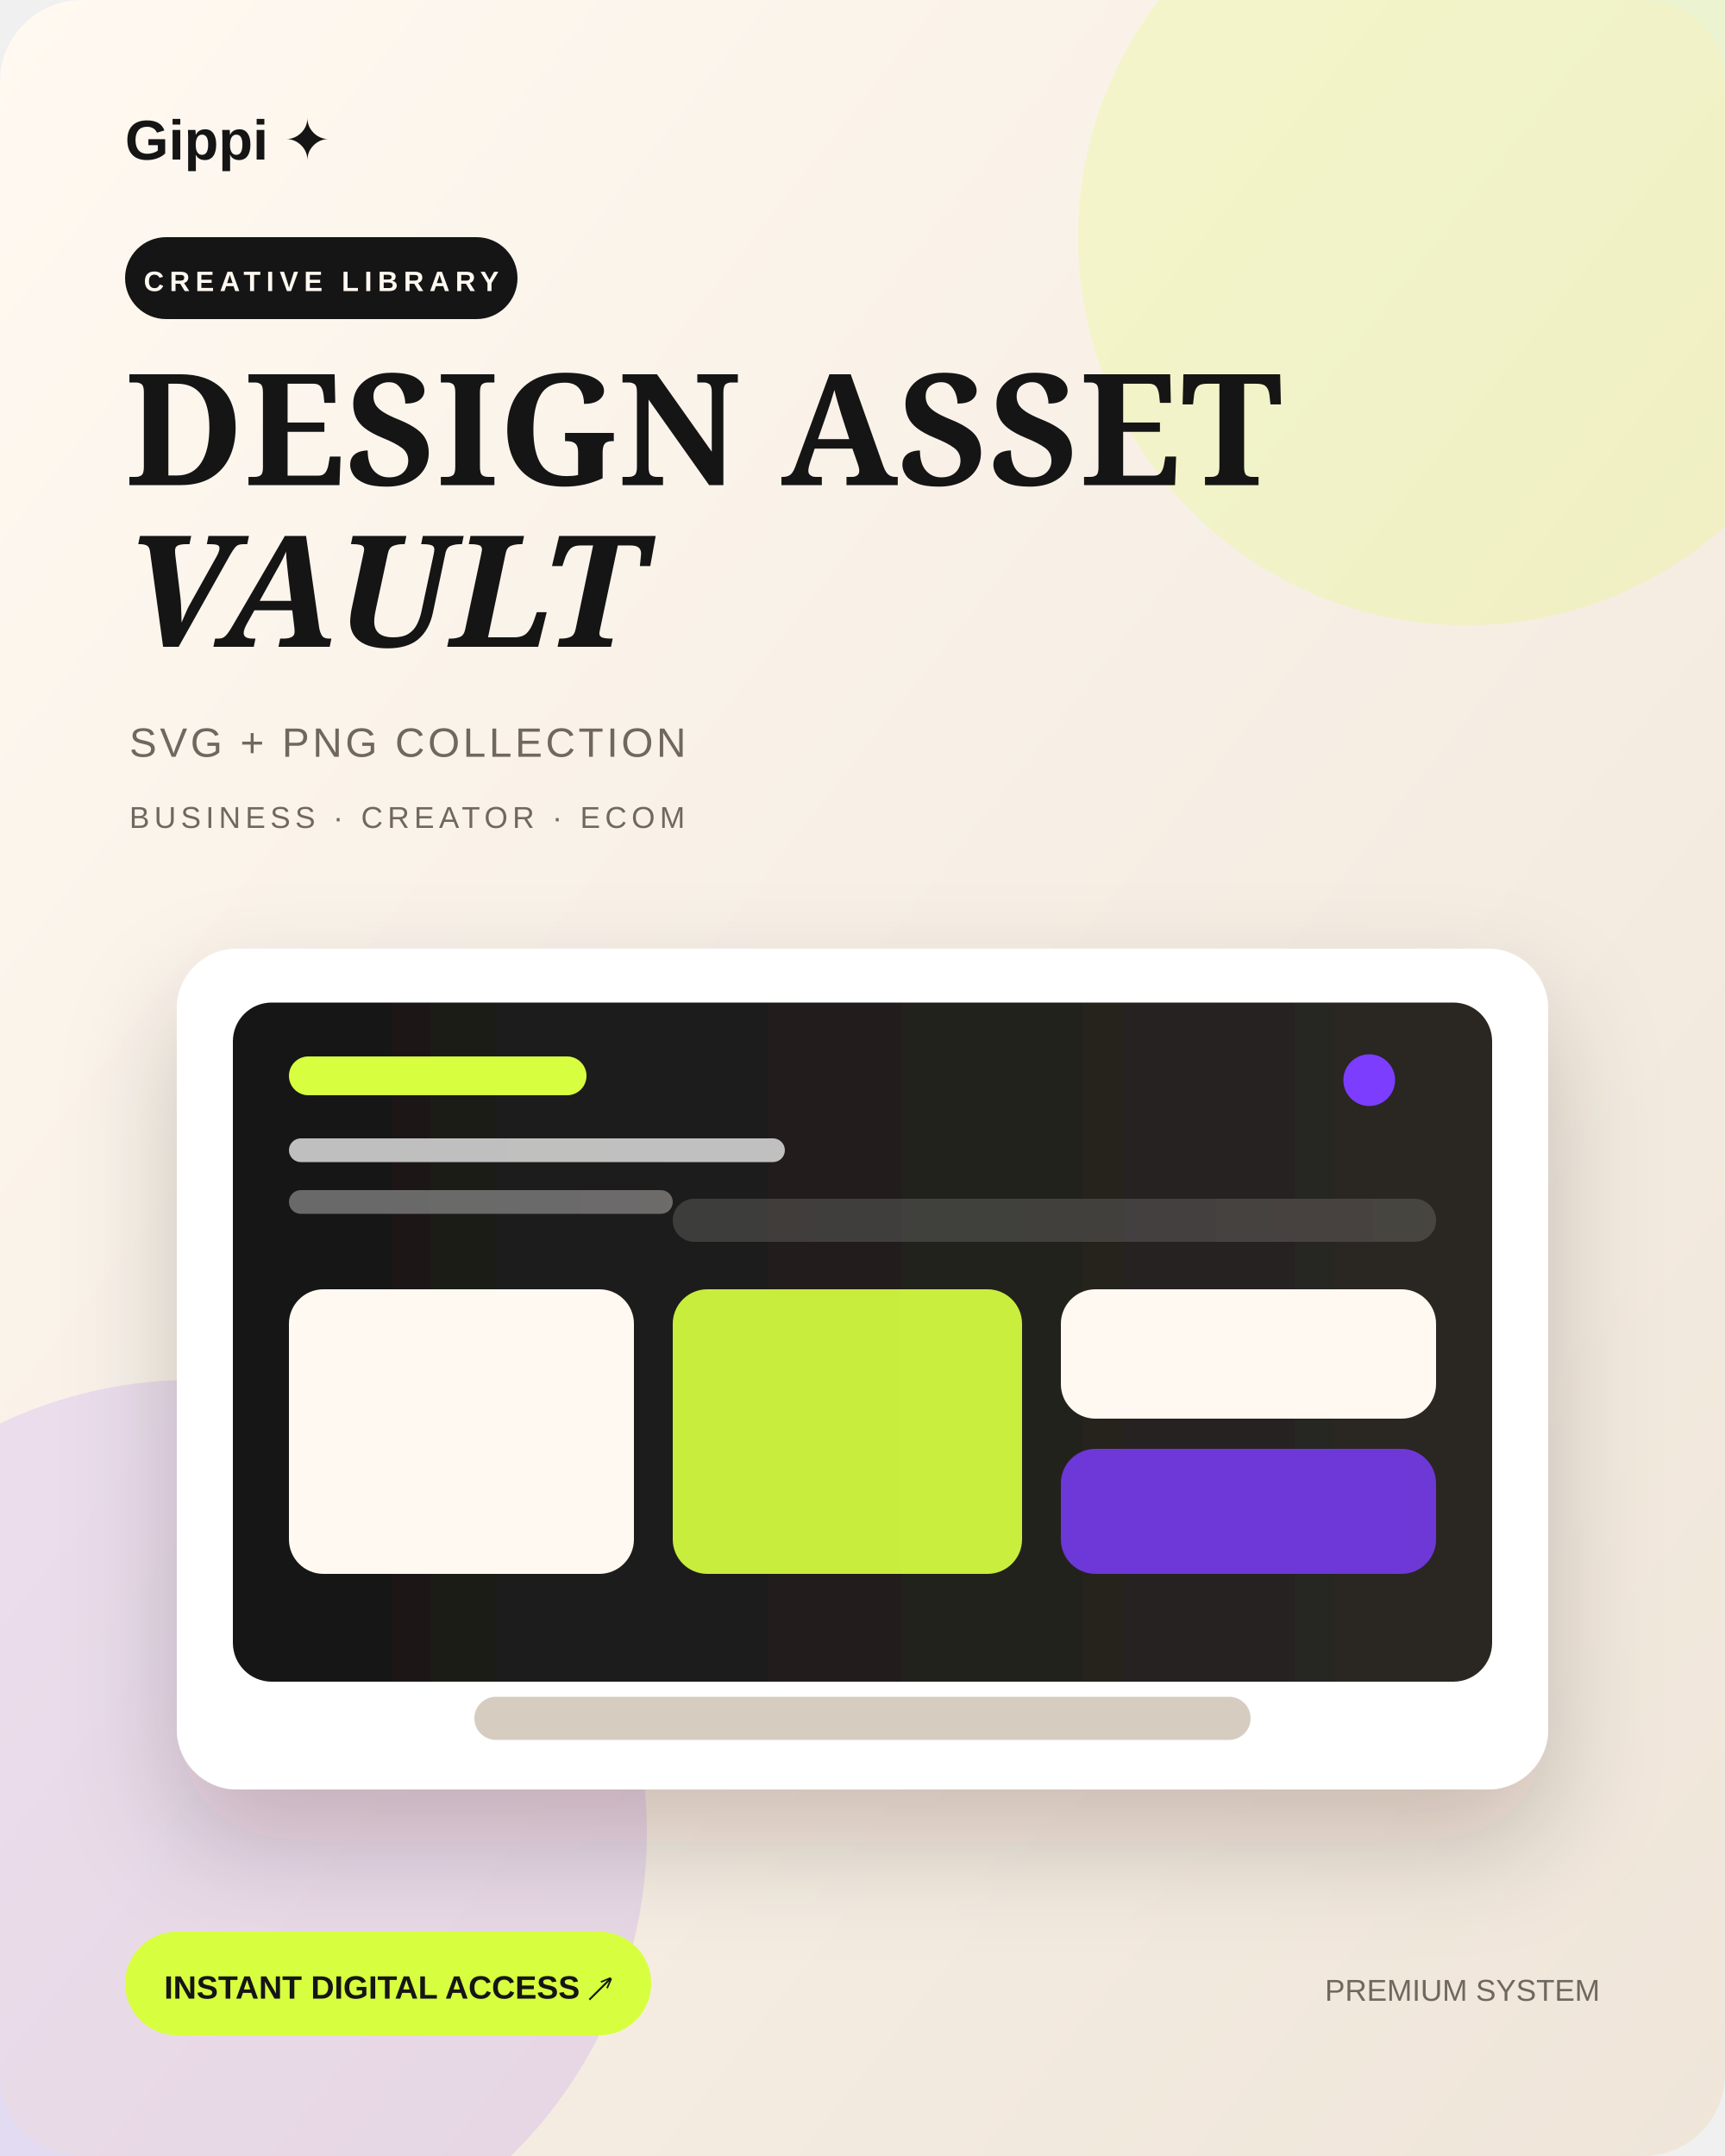
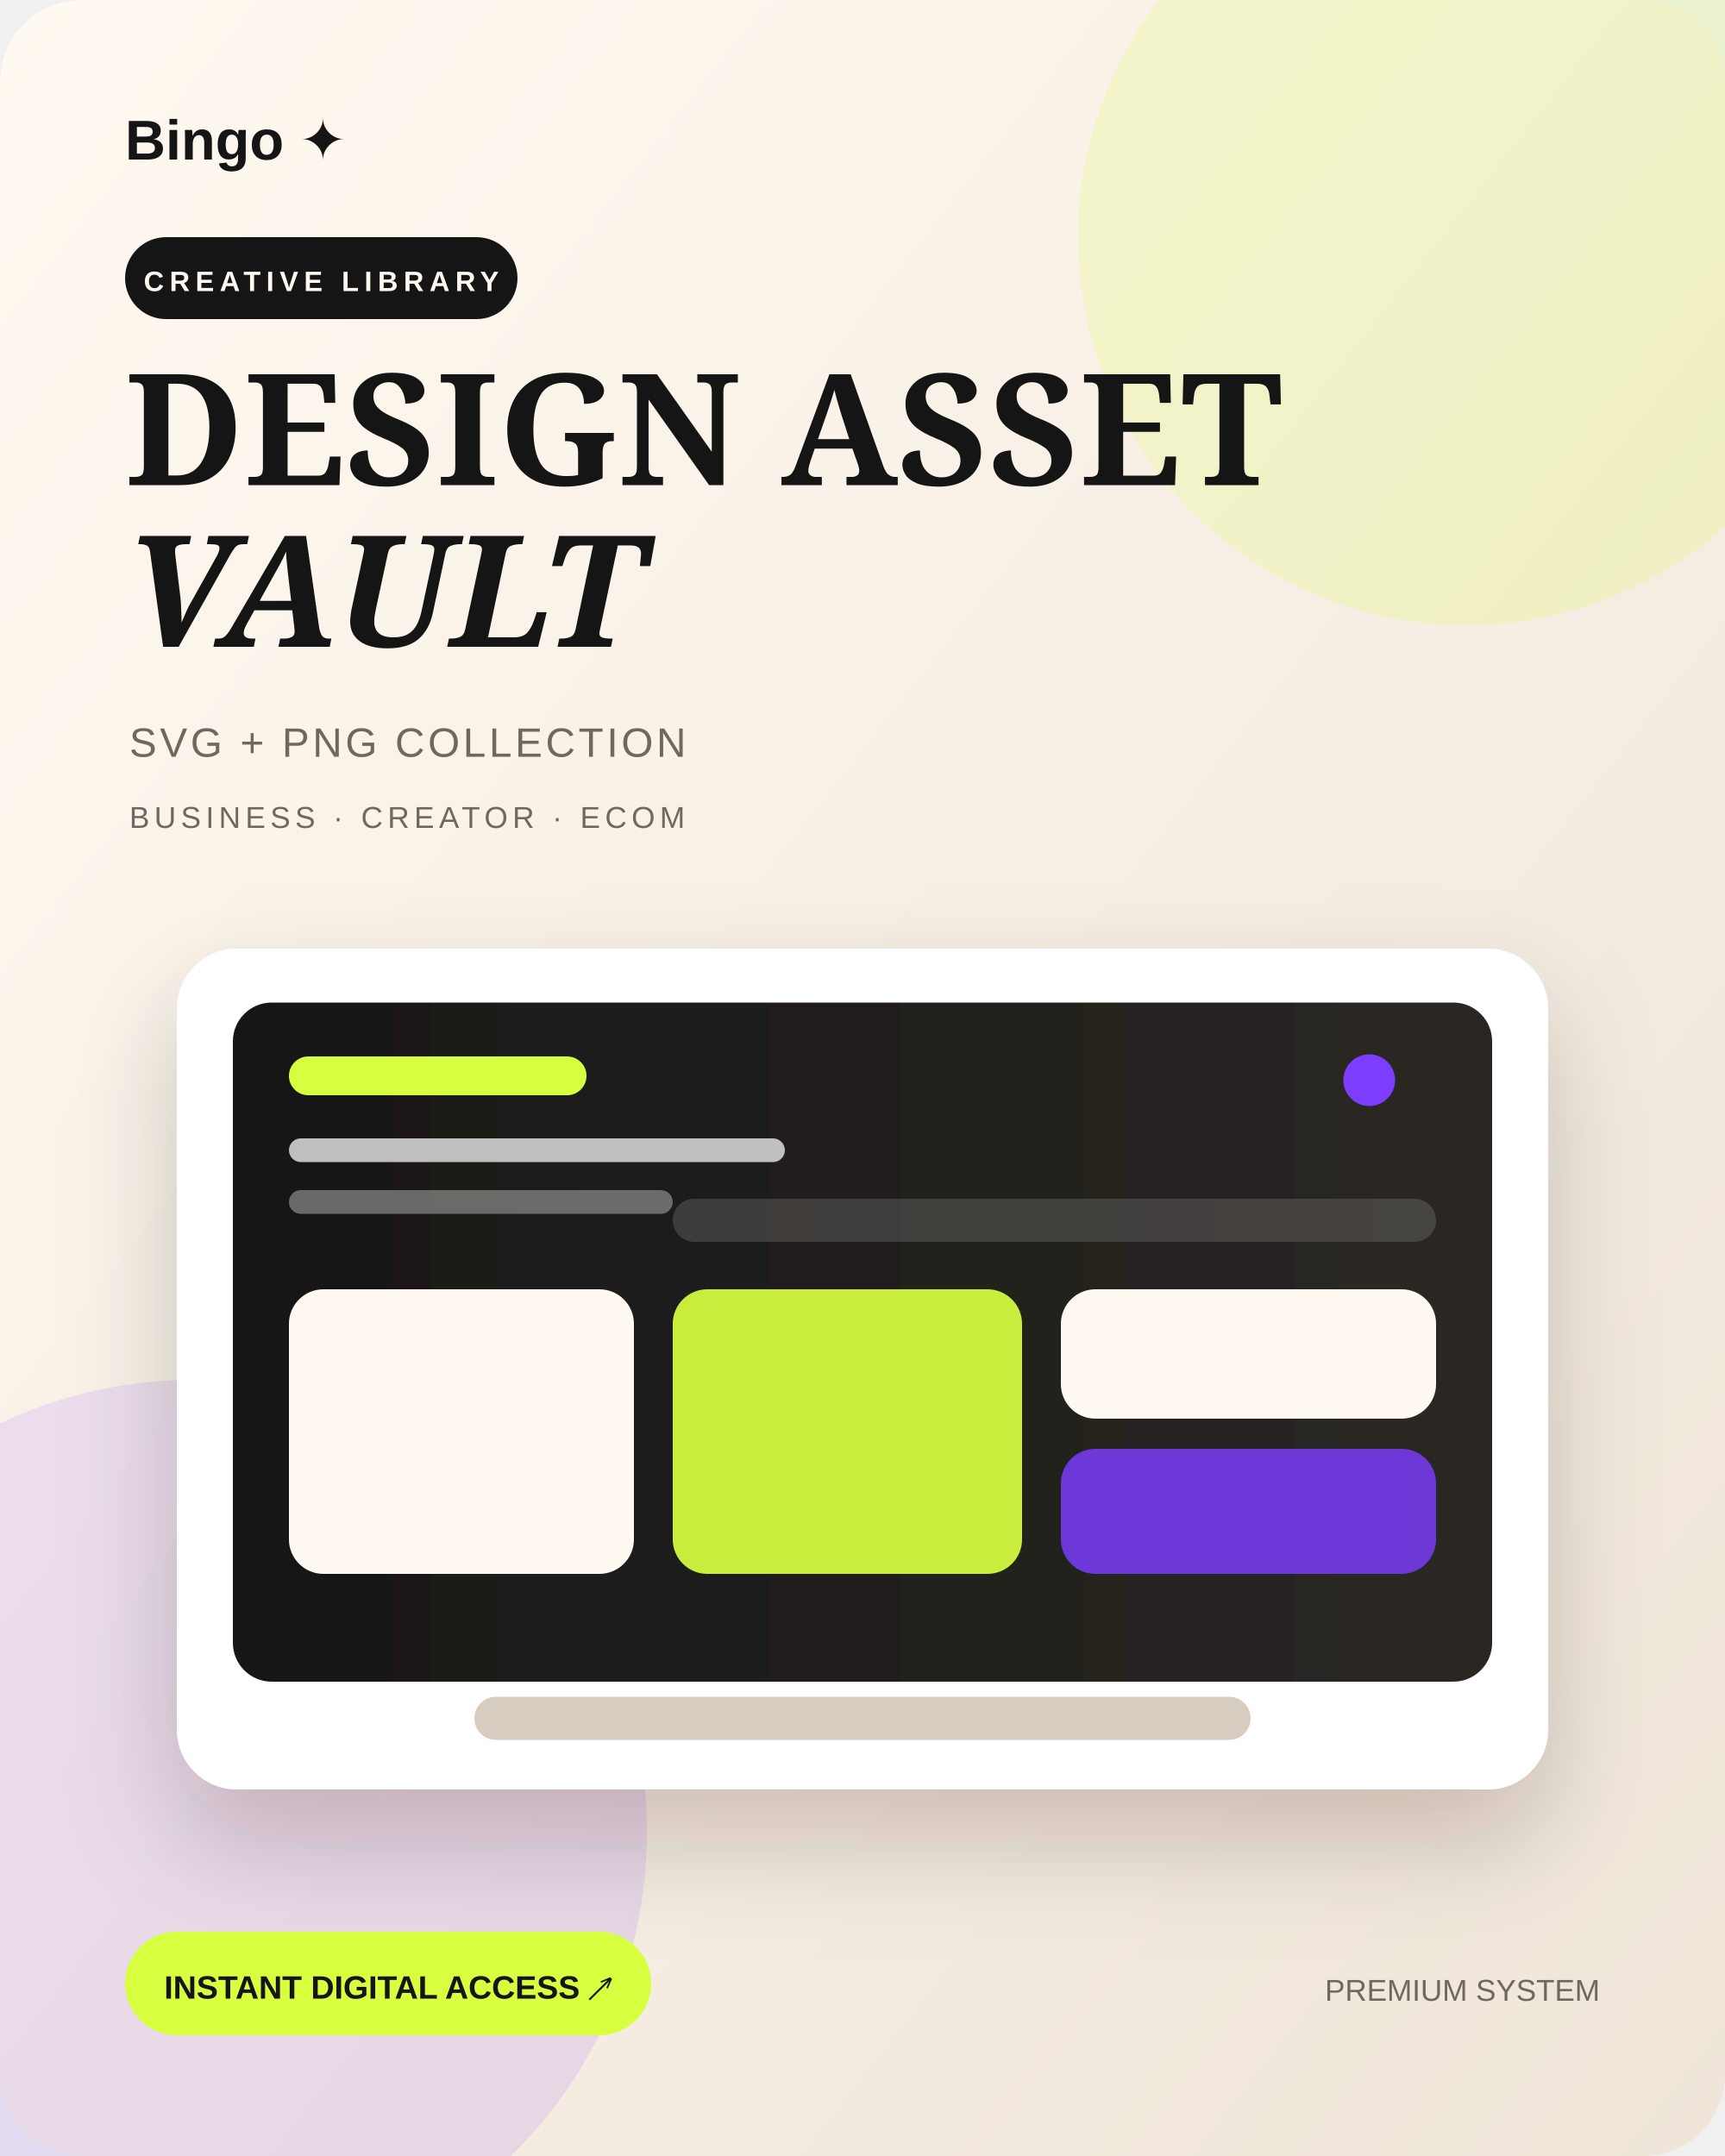
<svg xmlns="http://www.w3.org/2000/svg" width="800" height="1000" viewBox="0 0 800 1000">
  <defs>
    <linearGradient id="bg" x1="0" x2="1" y1="0" y2="1">
      <stop stop-color="#FFF9F1" />
      <stop offset="1" stop-color="#EFE5D9" />
    </linearGradient>
    <linearGradient id="screen" x1="0" x2="1">
      <stop stop-color="#171717" />
      <stop offset="1" stop-color="#2B2723" />
    </linearGradient>
    <filter id="shadow" x="-30%" y="-30%" width="160%" height="160%">
      <feDropShadow dx="0" dy="24" stdDeviation="26" flood-color="#271B10" flood-opacity=".20" />
    </filter>
  </defs>
  <rect width="800" height="1000" rx="38" fill="url(#bg)" />
  <circle cx="680" cy="110" r="180" fill="#D7FF3F" opacity=".18" />
  <circle cx="90" cy="850" r="210" fill="#7C3CFF" opacity=".12" />
-   <text x="58" y="74" font-family="Arial,Helvetica,sans-serif" font-size="26" font-weight="700" fill="#151515">Gippi ✦</text>
+   <text x="58" y="74" font-family="Arial,Helvetica,sans-serif" font-size="26" font-weight="700" fill="#151515">Bingo ✦</text>
  <rect x="58" y="110" width="182" height="38" rx="19" fill="#151515" />
  <text x="149" y="135" text-anchor="middle" font-family="Arial,Helvetica,sans-serif" font-size="13" font-weight="700" letter-spacing="2.6" fill="#FFF9F1">CREATIVE LIBRARY</text>
  <text x="58" y="225" font-family="Georgia,serif" font-size="72" font-weight="700" fill="#151515">DESIGN ASSET</text>
  <text x="58" y="300" font-family="Georgia,serif" font-size="72" font-style="italic" font-weight="700" fill="#151515">VAULT</text>
  <text x="60" y="351" font-family="Arial,Helvetica,sans-serif" font-size="19" letter-spacing="1.5" fill="#6F685F">SVG + PNG COLLECTION</text>
  <text x="60" y="384" font-family="Arial,Helvetica,sans-serif" font-size="14" letter-spacing="2.2" fill="#6F685F">BUSINESS · CREATOR · ECOM</text>
  <g filter="url(#shadow)" transform="translate(82 440)">
    <rect x="0" y="0" width="636" height="390" rx="28" fill="#FFFFFF" />
    <rect x="26" y="25" width="584" height="315" rx="18" fill="url(#screen)" />
    <rect x="52" y="50" width="138" height="18" rx="9" fill="#D7FF3F" />
    <rect x="52" y="88" width="230" height="11" rx="5.5" fill="#FFFFFF" opacity=".72" />
    <rect x="52" y="112" width="178" height="11" rx="5.5" fill="#FFFFFF" opacity=".35" />
    <rect x="52" y="158" width="160" height="132" rx="16" fill="#FFF9F1" />
    <rect x="230" y="158" width="162" height="132" rx="16" fill="#D7FF3F" opacity=".92" />
    <rect x="410" y="158" width="174" height="60" rx="16" fill="#FFF9F1" />
    <rect x="410" y="232" width="174" height="58" rx="16" fill="#7C3CFF" opacity=".82" />
    <rect x="230" y="116" width="354" height="20" rx="10" fill="#FFFFFF" opacity=".14" />
    <circle cx="553" cy="61" r="12" fill="#7C3CFF" />
    <rect x="138" y="347" width="360" height="20" rx="10" fill="#D6CCC0" />
  </g>
  <rect x="58" y="896" width="244" height="48" rx="24" fill="#D7FF3F" />
  <text x="180" y="927" text-anchor="middle" font-family="Arial,Helvetica,sans-serif" font-size="15" font-weight="700" fill="#151515">INSTANT DIGITAL ACCESS ↗</text>
  <text x="742" y="928" text-anchor="end" font-family="Arial,Helvetica,sans-serif" font-size="14" fill="#6F685F">PREMIUM SYSTEM</text>
</svg>
